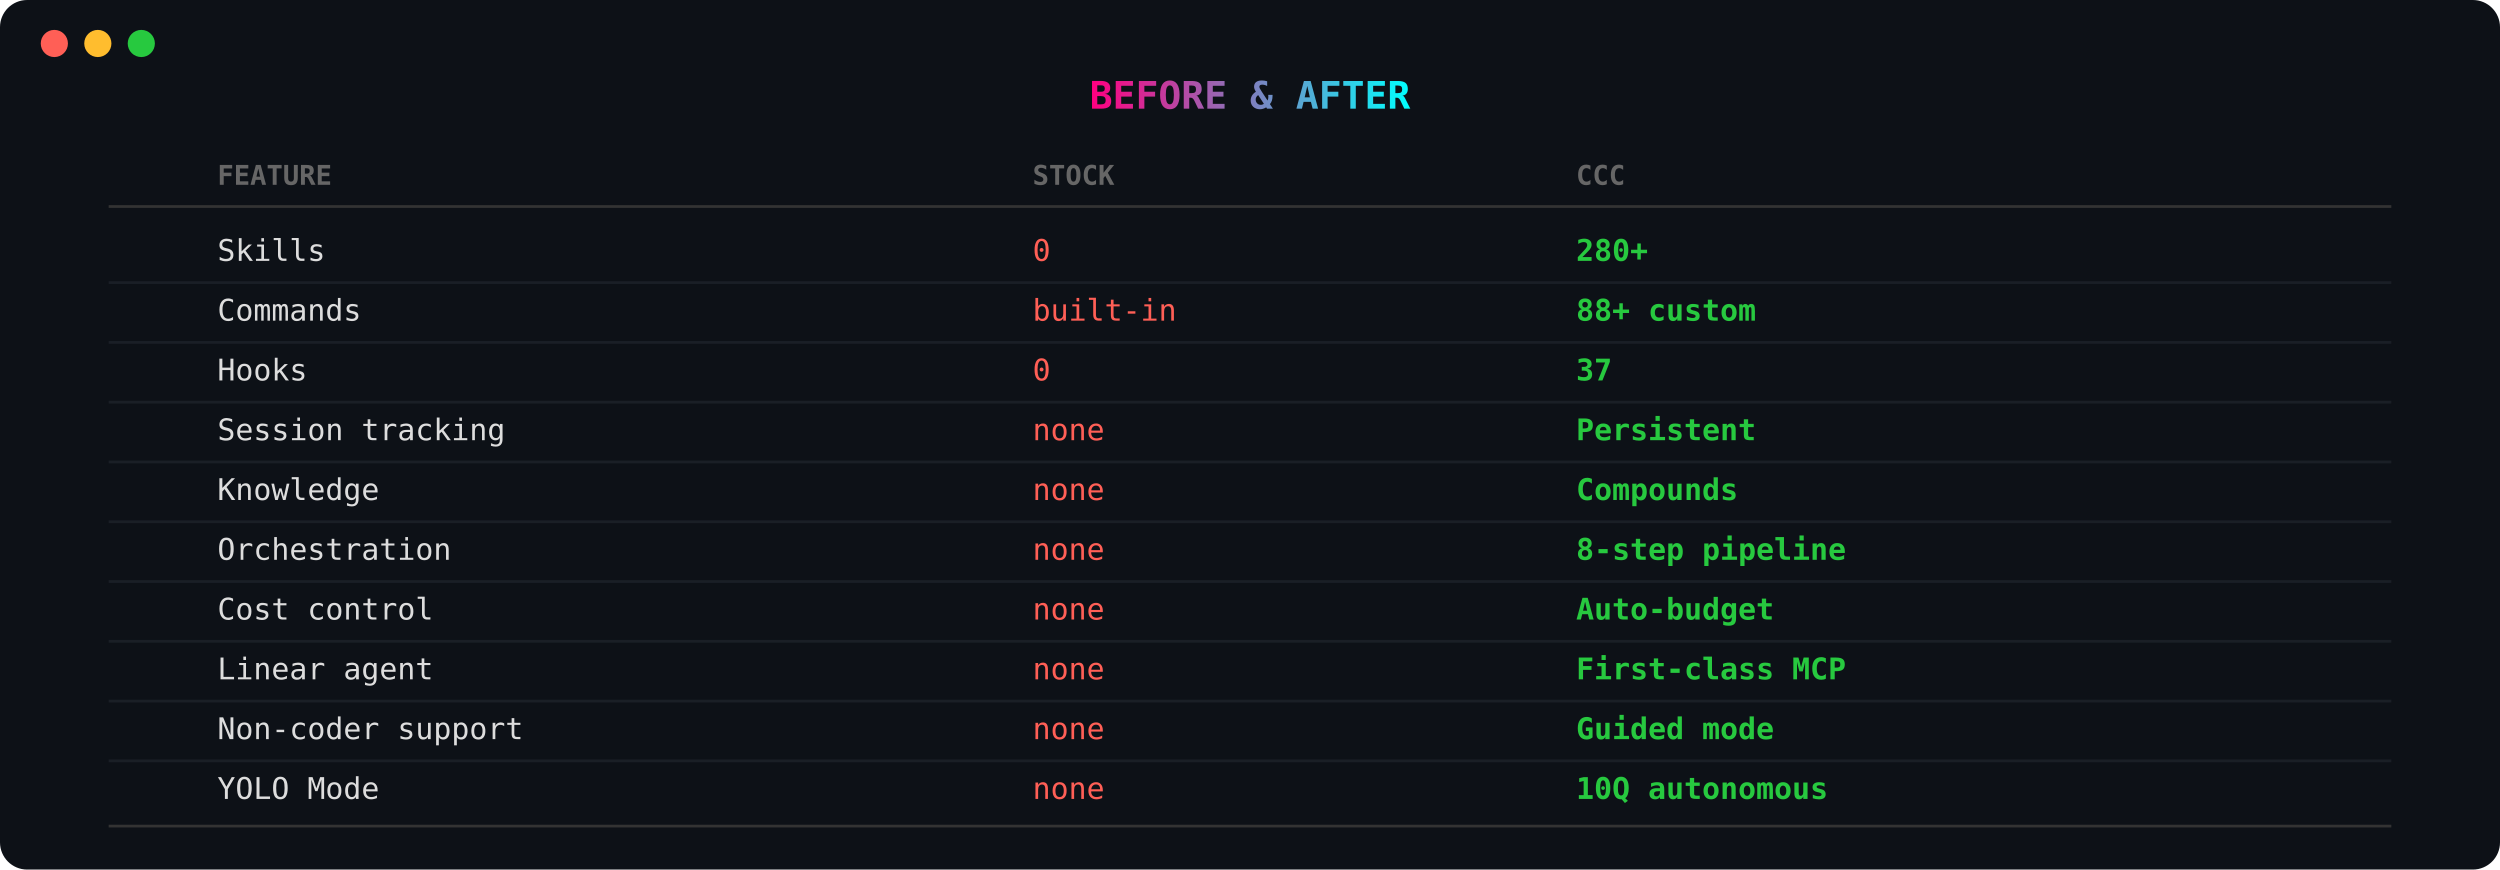
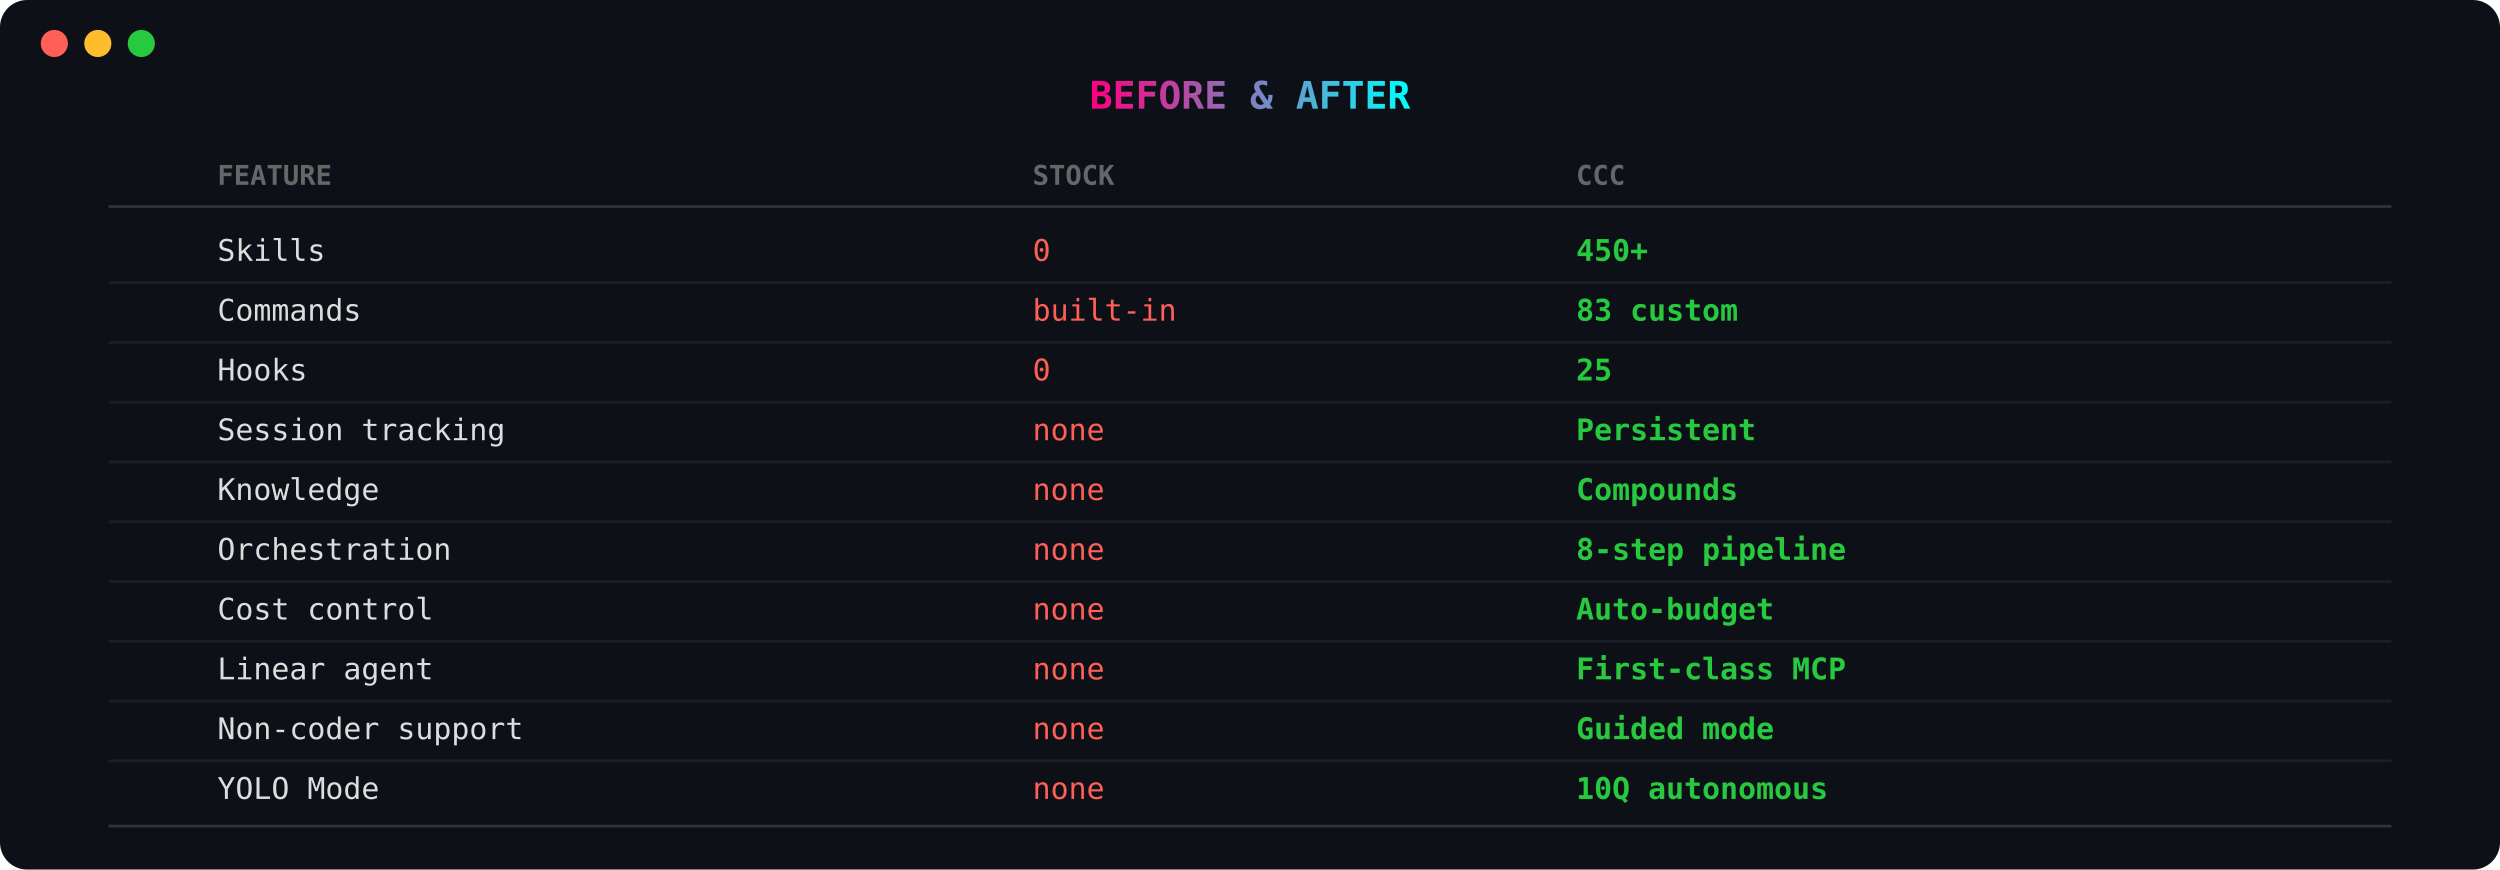
<svg xmlns="http://www.w3.org/2000/svg" width="920" height="320">
  <defs>
    <linearGradient id="g1" x1="0%" y1="0%" x2="100%" y2="0%">
      <stop offset="0%" style="stop-color:#ff0080" />
      <stop offset="100%" style="stop-color:#00ffff" />
    </linearGradient>
    <linearGradient id="g2" x1="0%" y1="0%" x2="0%" y2="100%">
      <stop offset="0%" style="stop-color:#ff0080" />
      <stop offset="100%" style="stop-color:#00ffff" />
    </linearGradient>
    <filter id="glow">
      <feGaussianBlur stdDeviation="2" result="b" />
      <feMerge>
        <feMergeNode in="b" />
        <feMergeNode in="SourceGraphic" />
      </feMerge>
    </filter>
  </defs>
  <rect width="100%" height="100%" rx="10" fill="#0d1117" />
  <circle cx="20" cy="16" r="5" fill="#ff5f56" />
  <circle cx="36" cy="16" r="5" fill="#ffbd2e" />
  <circle cx="52" cy="16" r="5" fill="#27c93f" />
  <text x="460" text-anchor="middle" y="40" fill="url(#g1)" font-family="'SF Mono','Fira Code',monospace" font-size="14" font-weight="bold" xml:space="preserve">BEFORE &amp; AFTER</text>
  <text x="80" y="68" fill="#666" font-family="'SF Mono','Fira Code',monospace" font-size="10" font-weight="bold" xml:space="preserve">FEATURE</text>
  <text x="380" y="68" fill="#666" font-family="'SF Mono','Fira Code',monospace" font-size="10" font-weight="bold" xml:space="preserve">STOCK</text>
  <text x="580" y="68" fill="#666" font-family="'SF Mono','Fira Code',monospace" font-size="10" font-weight="bold" xml:space="preserve">CCC</text>
  <line x1="40" y1="76" x2="880" y2="76" stroke="#333" stroke-width="1" />
  <text x="80" y="96" fill="#ddd" font-family="'SF Mono','Fira Code',monospace" font-size="11" xml:space="preserve">Skills</text>
  <text x="380" y="96" fill="#ff5f56" font-family="'SF Mono','Fira Code',monospace" font-size="11" xml:space="preserve">0</text>
-   <text x="580" y="96" fill="#27c93f" font-family="'SF Mono','Fira Code',monospace" font-size="11" font-weight="bold" xml:space="preserve">280+</text>
+   <text x="580" y="96" fill="#27c93f" font-family="'SF Mono','Fira Code',monospace" font-size="11" font-weight="bold" xml:space="preserve">450+</text>
  <line x1="40" y1="104" x2="880" y2="104" stroke="#1a1f26" stroke-width="1" />
  <text x="80" y="118" fill="#ddd" font-family="'SF Mono','Fira Code',monospace" font-size="11" xml:space="preserve">Commands</text>
  <text x="380" y="118" fill="#ff5f56" font-family="'SF Mono','Fira Code',monospace" font-size="11" xml:space="preserve">built-in</text>
-   <text x="580" y="118" fill="#27c93f" font-family="'SF Mono','Fira Code',monospace" font-size="11" font-weight="bold" xml:space="preserve">88+ custom</text>
+   <text x="580" y="118" fill="#27c93f" font-family="'SF Mono','Fira Code',monospace" font-size="11" font-weight="bold" xml:space="preserve">83 custom</text>
  <line x1="40" y1="126" x2="880" y2="126" stroke="#1a1f26" stroke-width="1" />
  <text x="80" y="140" fill="#ddd" font-family="'SF Mono','Fira Code',monospace" font-size="11" xml:space="preserve">Hooks</text>
  <text x="380" y="140" fill="#ff5f56" font-family="'SF Mono','Fira Code',monospace" font-size="11" xml:space="preserve">0</text>
-   <text x="580" y="140" fill="#27c93f" font-family="'SF Mono','Fira Code',monospace" font-size="11" font-weight="bold" xml:space="preserve">37</text>
+   <text x="580" y="140" fill="#27c93f" font-family="'SF Mono','Fira Code',monospace" font-size="11" font-weight="bold" xml:space="preserve">25</text>
  <line x1="40" y1="148" x2="880" y2="148" stroke="#1a1f26" stroke-width="1" />
  <text x="80" y="162" fill="#ddd" font-family="'SF Mono','Fira Code',monospace" font-size="11" xml:space="preserve">Session tracking</text>
  <text x="380" y="162" fill="#ff5f56" font-family="'SF Mono','Fira Code',monospace" font-size="11" xml:space="preserve">none</text>
  <text x="580" y="162" fill="#27c93f" font-family="'SF Mono','Fira Code',monospace" font-size="11" font-weight="bold" xml:space="preserve">Persistent</text>
  <line x1="40" y1="170" x2="880" y2="170" stroke="#1a1f26" stroke-width="1" />
  <text x="80" y="184" fill="#ddd" font-family="'SF Mono','Fira Code',monospace" font-size="11" xml:space="preserve">Knowledge</text>
  <text x="380" y="184" fill="#ff5f56" font-family="'SF Mono','Fira Code',monospace" font-size="11" xml:space="preserve">none</text>
  <text x="580" y="184" fill="#27c93f" font-family="'SF Mono','Fira Code',monospace" font-size="11" font-weight="bold" xml:space="preserve">Compounds</text>
  <line x1="40" y1="192" x2="880" y2="192" stroke="#1a1f26" stroke-width="1" />
  <text x="80" y="206" fill="#ddd" font-family="'SF Mono','Fira Code',monospace" font-size="11" xml:space="preserve">Orchestration</text>
  <text x="380" y="206" fill="#ff5f56" font-family="'SF Mono','Fira Code',monospace" font-size="11" xml:space="preserve">none</text>
  <text x="580" y="206" fill="#27c93f" font-family="'SF Mono','Fira Code',monospace" font-size="11" font-weight="bold" xml:space="preserve">8-step pipeline</text>
  <line x1="40" y1="214" x2="880" y2="214" stroke="#1a1f26" stroke-width="1" />
  <text x="80" y="228" fill="#ddd" font-family="'SF Mono','Fira Code',monospace" font-size="11" xml:space="preserve">Cost control</text>
  <text x="380" y="228" fill="#ff5f56" font-family="'SF Mono','Fira Code',monospace" font-size="11" xml:space="preserve">none</text>
  <text x="580" y="228" fill="#27c93f" font-family="'SF Mono','Fira Code',monospace" font-size="11" font-weight="bold" xml:space="preserve">Auto-budget</text>
  <line x1="40" y1="236" x2="880" y2="236" stroke="#1a1f26" stroke-width="1" />
  <text x="80" y="250" fill="#ddd" font-family="'SF Mono','Fira Code',monospace" font-size="11" xml:space="preserve">Linear agent</text>
  <text x="380" y="250" fill="#ff5f56" font-family="'SF Mono','Fira Code',monospace" font-size="11" xml:space="preserve">none</text>
  <text x="580" y="250" fill="#27c93f" font-family="'SF Mono','Fira Code',monospace" font-size="11" font-weight="bold" xml:space="preserve">First-class MCP</text>
  <line x1="40" y1="258" x2="880" y2="258" stroke="#1a1f26" stroke-width="1" />
  <text x="80" y="272" fill="#ddd" font-family="'SF Mono','Fira Code',monospace" font-size="11" xml:space="preserve">Non-coder support</text>
  <text x="380" y="272" fill="#ff5f56" font-family="'SF Mono','Fira Code',monospace" font-size="11" xml:space="preserve">none</text>
  <text x="580" y="272" fill="#27c93f" font-family="'SF Mono','Fira Code',monospace" font-size="11" font-weight="bold" xml:space="preserve">Guided mode</text>
  <line x1="40" y1="280" x2="880" y2="280" stroke="#1a1f26" stroke-width="1" />
  <text x="80" y="294" fill="#ddd" font-family="'SF Mono','Fira Code',monospace" font-size="11" xml:space="preserve">YOLO Mode</text>
  <text x="380" y="294" fill="#ff5f56" font-family="'SF Mono','Fira Code',monospace" font-size="11" xml:space="preserve">none</text>
  <text x="580" y="294" fill="#27c93f" font-family="'SF Mono','Fira Code',monospace" font-size="11" font-weight="bold" xml:space="preserve">10Q autonomous</text>
  <line x1="40" y1="304" x2="880" y2="304" stroke="#333" stroke-width="1" />
</svg>
